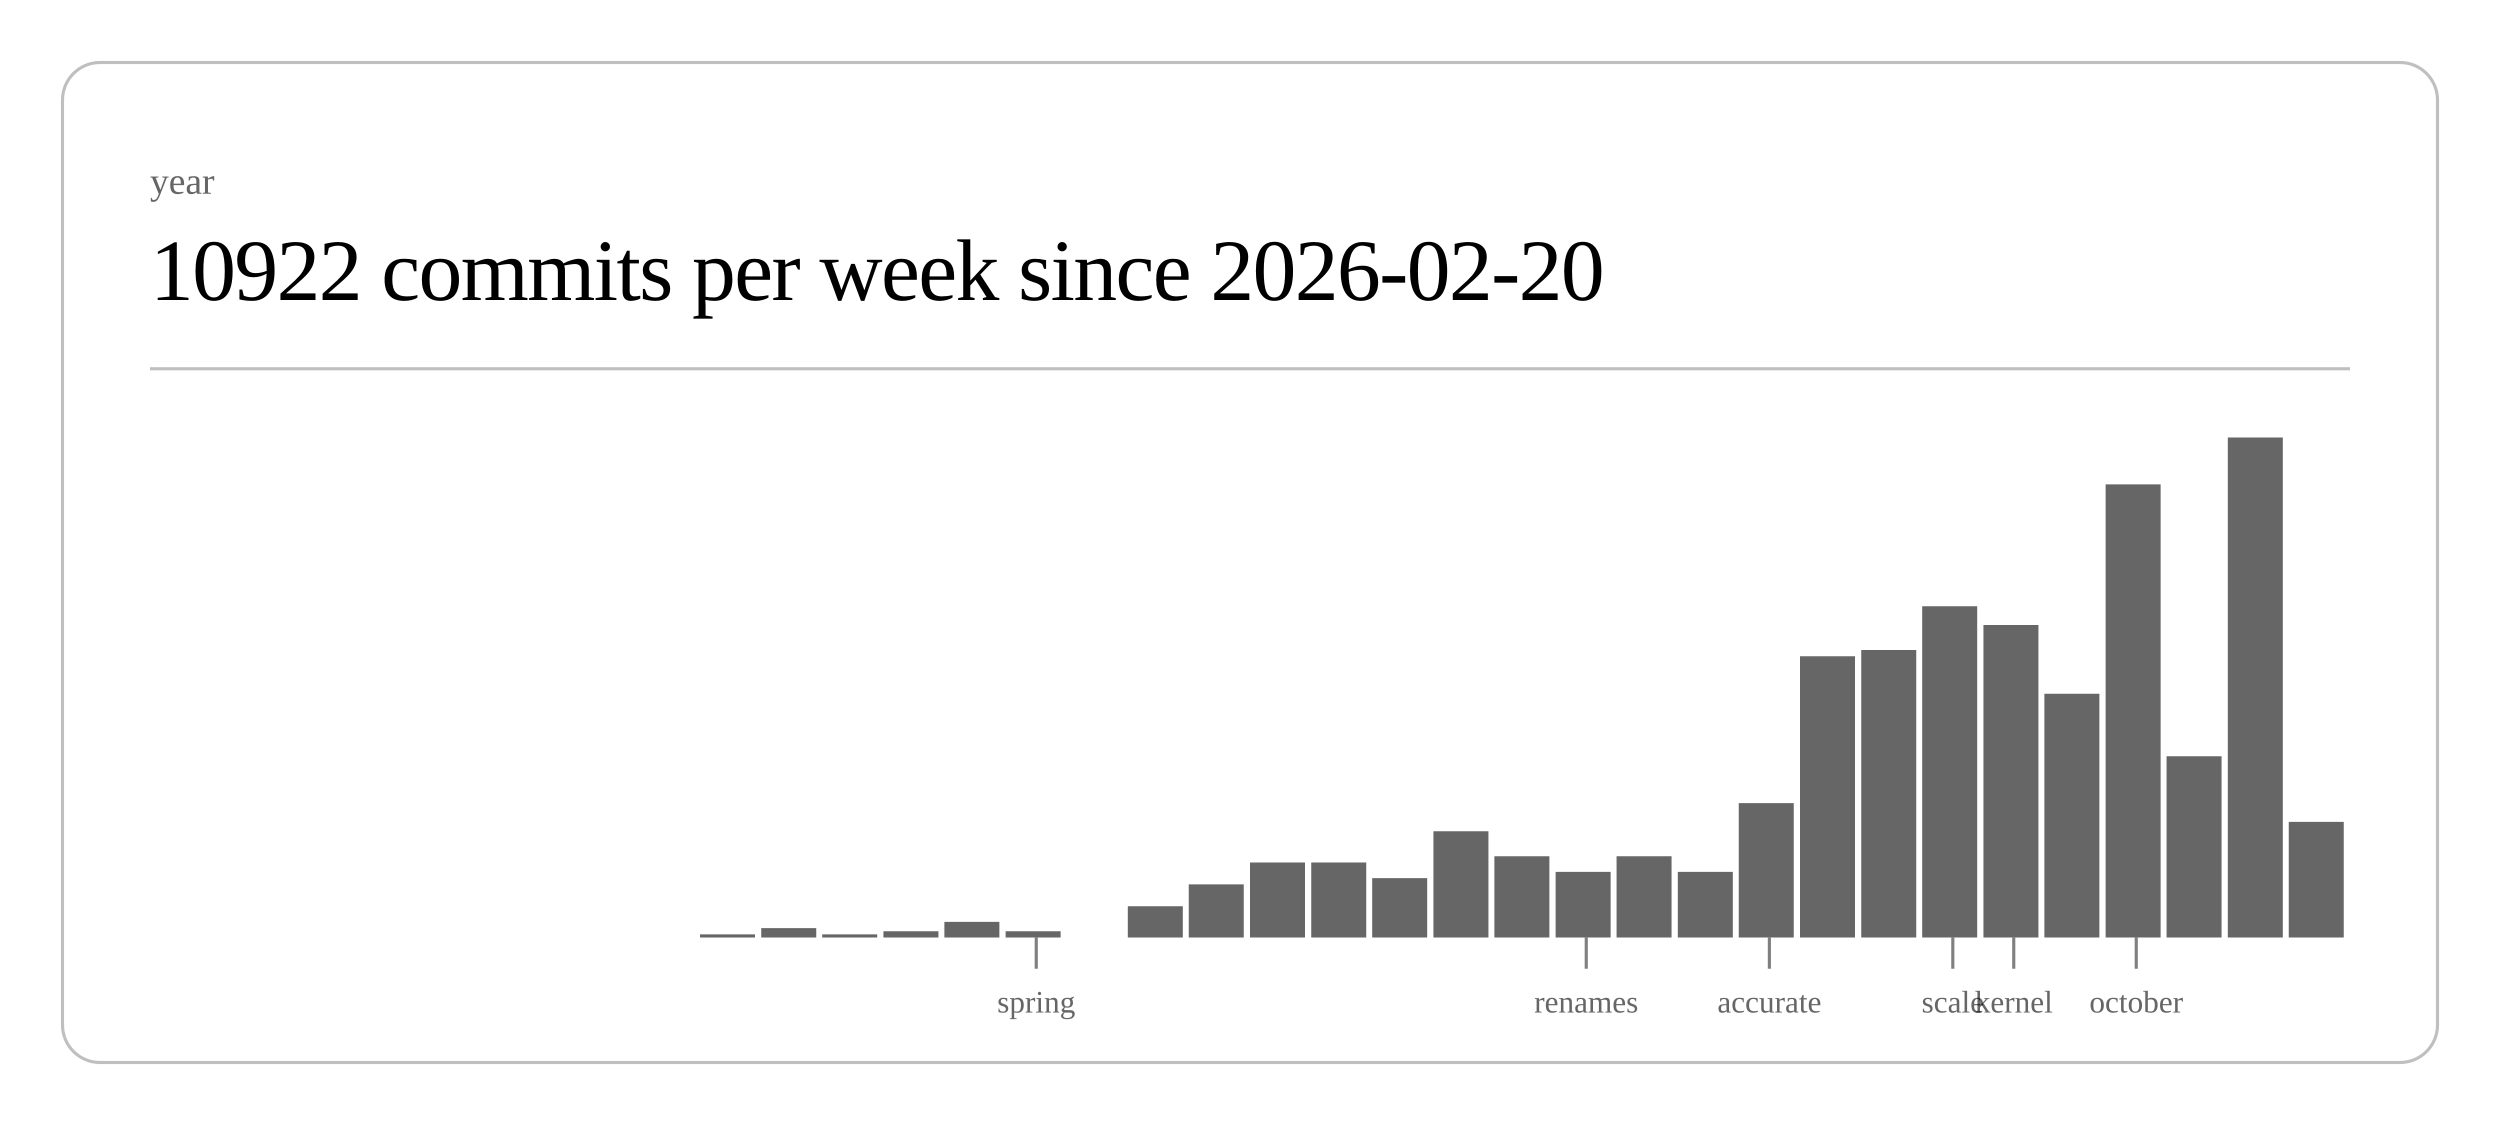
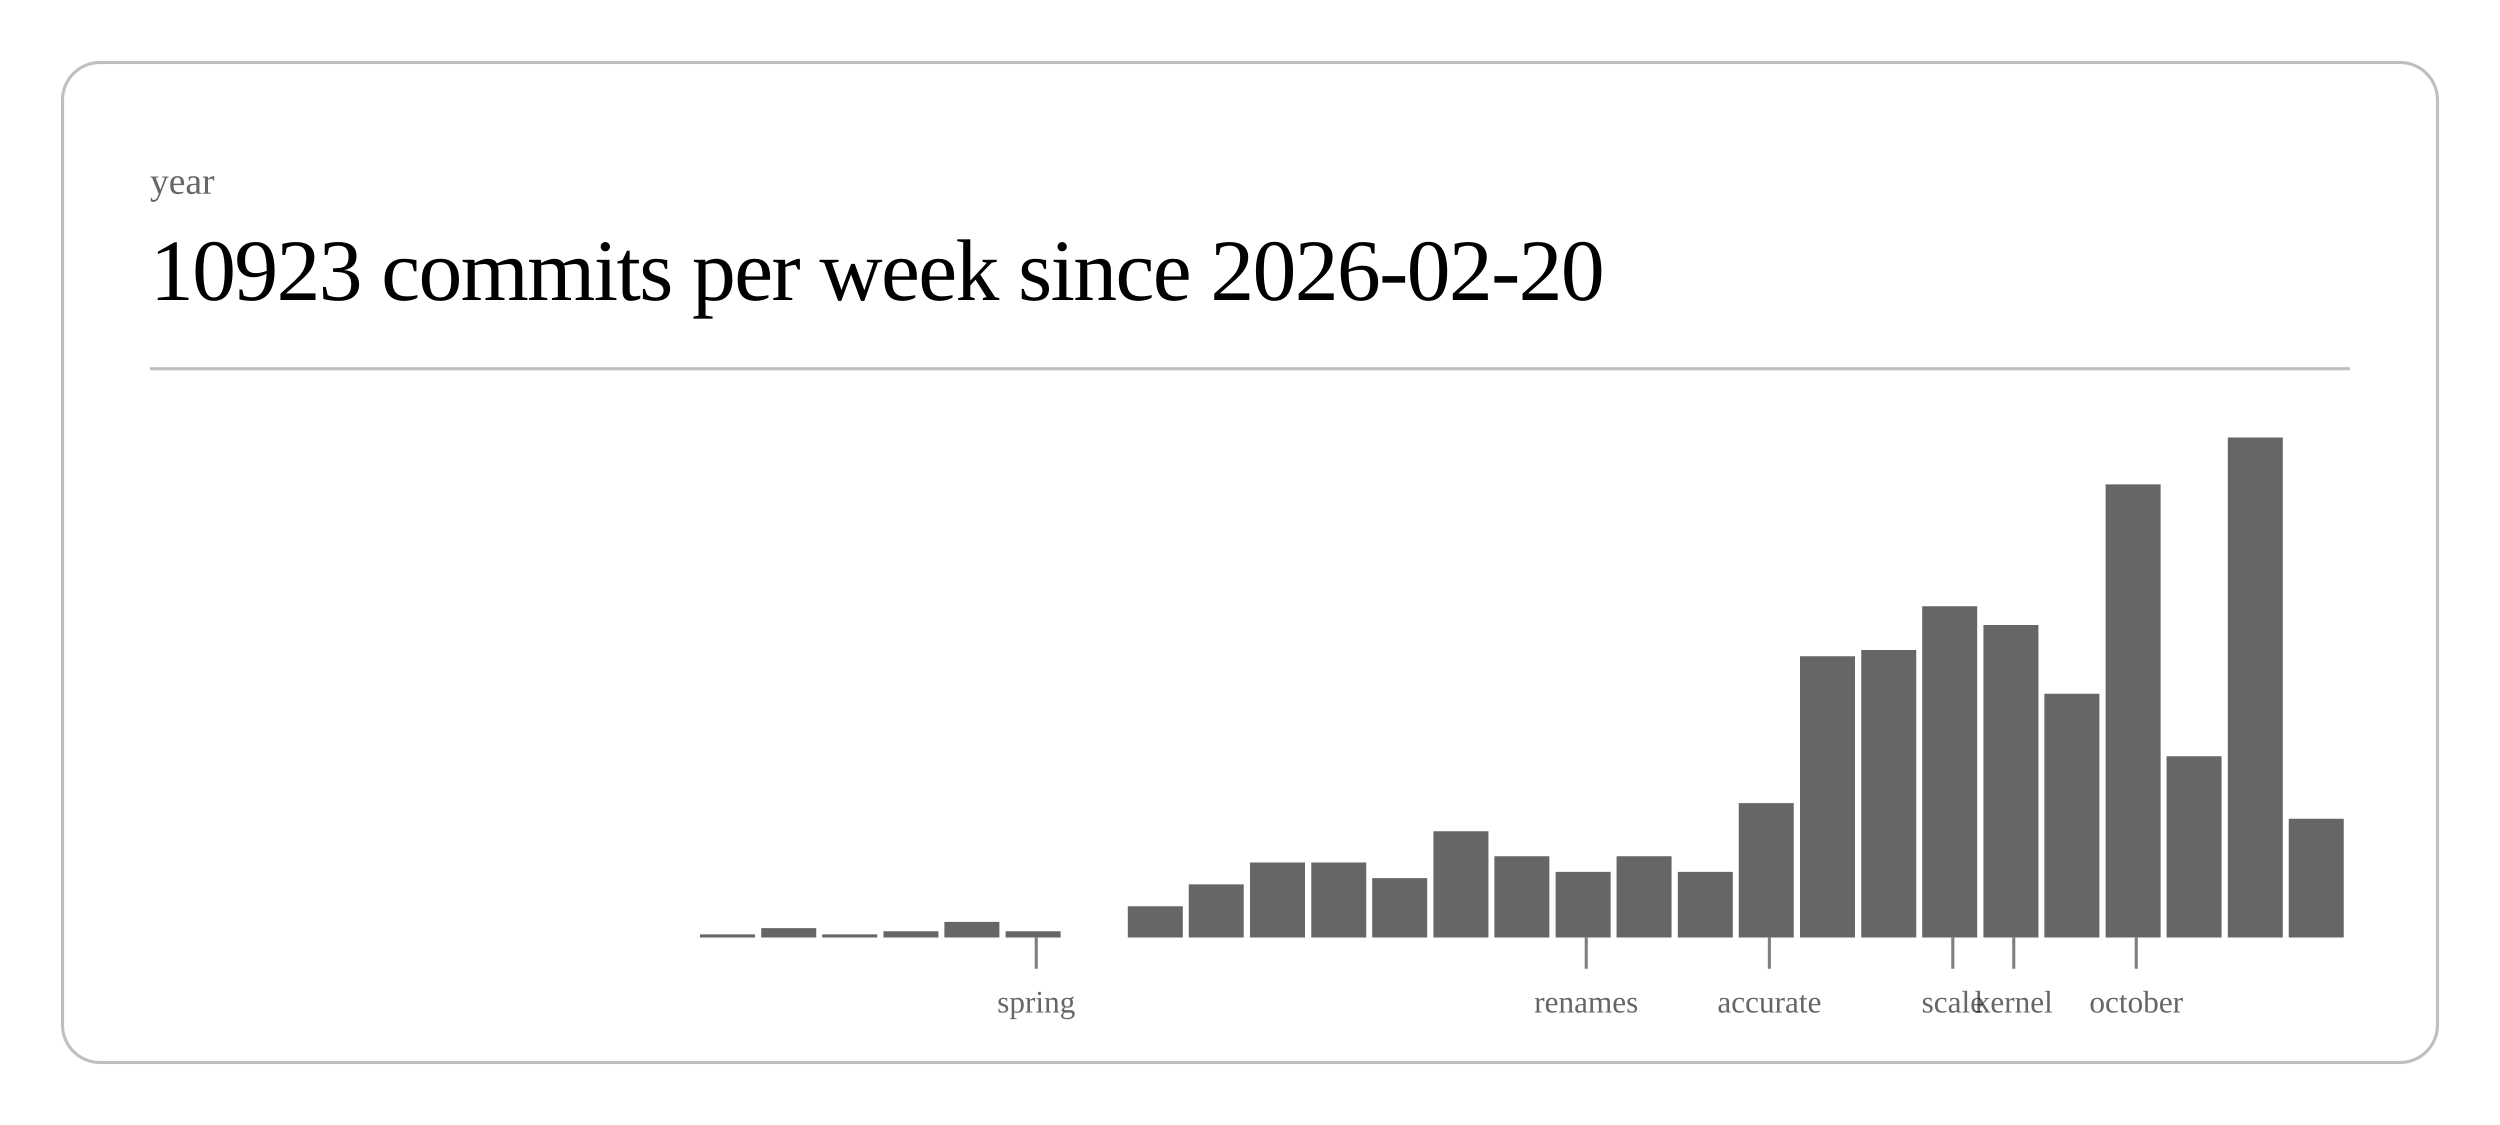
<svg xmlns="http://www.w3.org/2000/svg" class="post-header-svg" viewBox="0 0 800 360" width="800" height="360">
  <rect x="20" y="20" width="760" height="320" rx="12" ry="12" fill="none" stroke="currentColor" stroke-width="1" opacity="0.25" />
  <text fill="currentColor" x="48" y="62" font-size="12" opacity="0.6">year</text>
-   <text fill="currentColor" x="48" y="96" font-size="28" font-weight="300" letter-spacing="-0.5">10922 commits per week since 2026-02-20</text>
+   <text fill="currentColor" x="48" y="96" font-size="28" font-weight="300" letter-spacing="-0.5">10923 commits per week since 2026-02-20</text>
  <line stroke="currentColor" x1="48" y1="118" x2="752" y2="118" stroke-width="1" opacity="0.25" />
  <rect x="224.0" y="299" width="17.6" height="1" fill="currentColor" opacity="0.6" />
  <rect x="243.6" y="297" width="17.6" height="3" fill="currentColor" opacity="0.6" />
  <rect x="263.1" y="299" width="17.6" height="1" fill="currentColor" opacity="0.6" />
  <rect x="282.7" y="298" width="17.6" height="2" fill="currentColor" opacity="0.6" />
  <rect x="302.2" y="295" width="17.6" height="5" fill="currentColor" opacity="0.6" />
  <rect x="321.8" y="298" width="17.6" height="2" fill="currentColor" opacity="0.6" />
  <rect x="360.9" y="290" width="17.6" height="10" fill="currentColor" opacity="0.6" />
  <rect x="380.4" y="283" width="17.6" height="17" fill="currentColor" opacity="0.6" />
  <rect x="400.0" y="276" width="17.6" height="24" fill="currentColor" opacity="0.6" />
  <rect x="419.6" y="276" width="17.6" height="24" fill="currentColor" opacity="0.6" />
  <rect x="439.1" y="281" width="17.6" height="19" fill="currentColor" opacity="0.6" />
  <rect x="458.7" y="266" width="17.6" height="34" fill="currentColor" opacity="0.6" />
  <rect x="478.2" y="274" width="17.6" height="26" fill="currentColor" opacity="0.6" />
  <rect x="497.8" y="279" width="17.6" height="21" fill="currentColor" opacity="0.6" />
  <rect x="517.3" y="274" width="17.6" height="26" fill="currentColor" opacity="0.6" />
  <rect x="536.9" y="279" width="17.6" height="21" fill="currentColor" opacity="0.6" />
  <rect x="556.4" y="257" width="17.6" height="43" fill="currentColor" opacity="0.6" />
  <rect x="576.0" y="210" width="17.6" height="90" fill="currentColor" opacity="0.6" />
  <rect x="595.6" y="208" width="17.6" height="92" fill="currentColor" opacity="0.6" />
  <rect x="615.1" y="194" width="17.6" height="106" fill="currentColor" opacity="0.6" />
  <rect x="634.7" y="200" width="17.6" height="100" fill="currentColor" opacity="0.6" />
  <rect x="654.2" y="222" width="17.6" height="78" fill="currentColor" opacity="0.6" />
  <rect x="673.8" y="155" width="17.6" height="145" fill="currentColor" opacity="0.6" />
  <rect x="693.3" y="242" width="17.6" height="58" fill="currentColor" opacity="0.6" />
  <rect x="712.9" y="140" width="17.6" height="160" fill="currentColor" opacity="0.6" />
-   <rect x="732.4" y="263" width="17.6" height="37" fill="currentColor" opacity="0.6" />
+   <rect x="732.4" y="262" width="17.6" height="38" fill="currentColor" opacity="0.6" />
  <line stroke="currentColor" x1="331.6" y1="300" x2="331.6" y2="310" stroke-width="1" opacity="0.5" />
  <text fill="currentColor" x="331.6" y="324" font-size="10" opacity="0.6" text-anchor="middle">spring</text>
  <line stroke="currentColor" x1="507.6" y1="300" x2="507.6" y2="310" stroke-width="1" opacity="0.5" />
  <text fill="currentColor" x="507.6" y="324" font-size="10" opacity="0.6" text-anchor="middle">renames</text>
  <line stroke="currentColor" x1="566.2" y1="300" x2="566.2" y2="310" stroke-width="1" opacity="0.5" />
  <text fill="currentColor" x="566.2" y="324" font-size="10" opacity="0.6" text-anchor="middle">accurate</text>
  <line stroke="currentColor" x1="624.9" y1="300" x2="624.9" y2="310" stroke-width="1" opacity="0.5" />
  <text fill="currentColor" x="624.9" y="324" font-size="10" opacity="0.6" text-anchor="middle">scale</text>
  <line stroke="currentColor" x1="644.4" y1="300" x2="644.4" y2="310" stroke-width="1" opacity="0.5" />
  <text fill="currentColor" x="644.4" y="324" font-size="10" opacity="0.6" text-anchor="middle">kernel</text>
  <line stroke="currentColor" x1="683.6" y1="300" x2="683.6" y2="310" stroke-width="1" opacity="0.5" />
  <text fill="currentColor" x="683.6" y="324" font-size="10" opacity="0.6" text-anchor="middle">october</text>
</svg>
